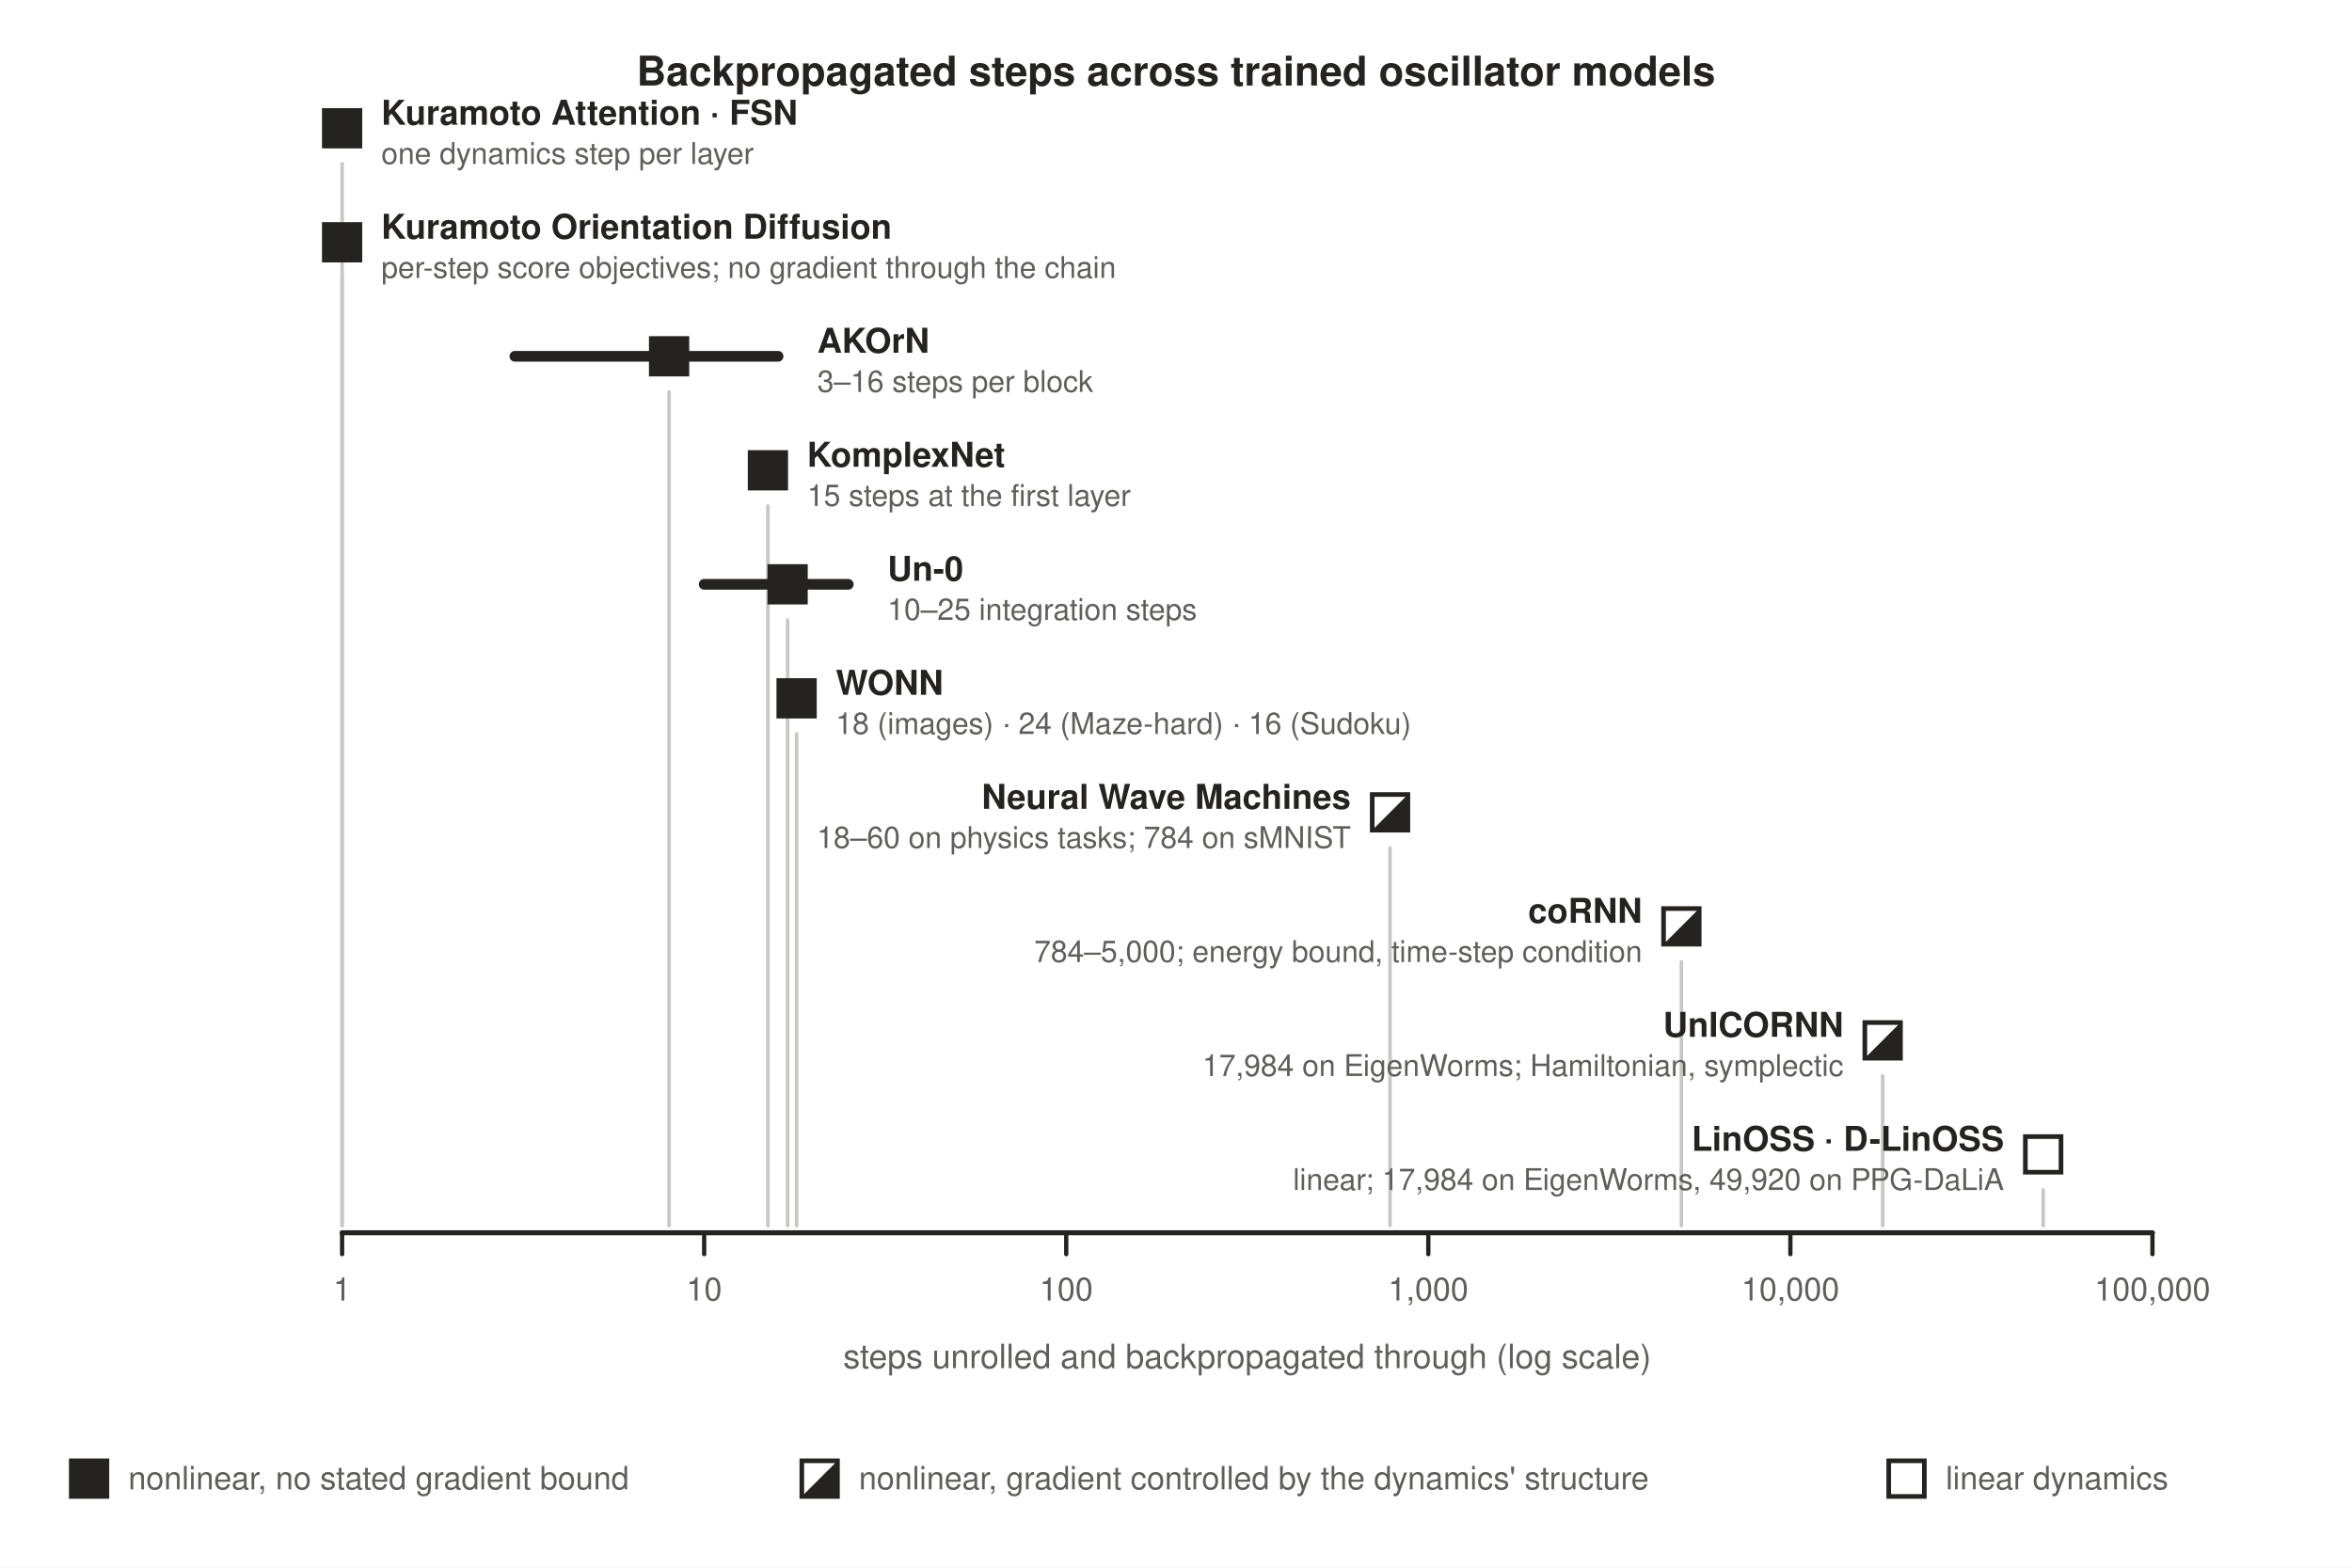
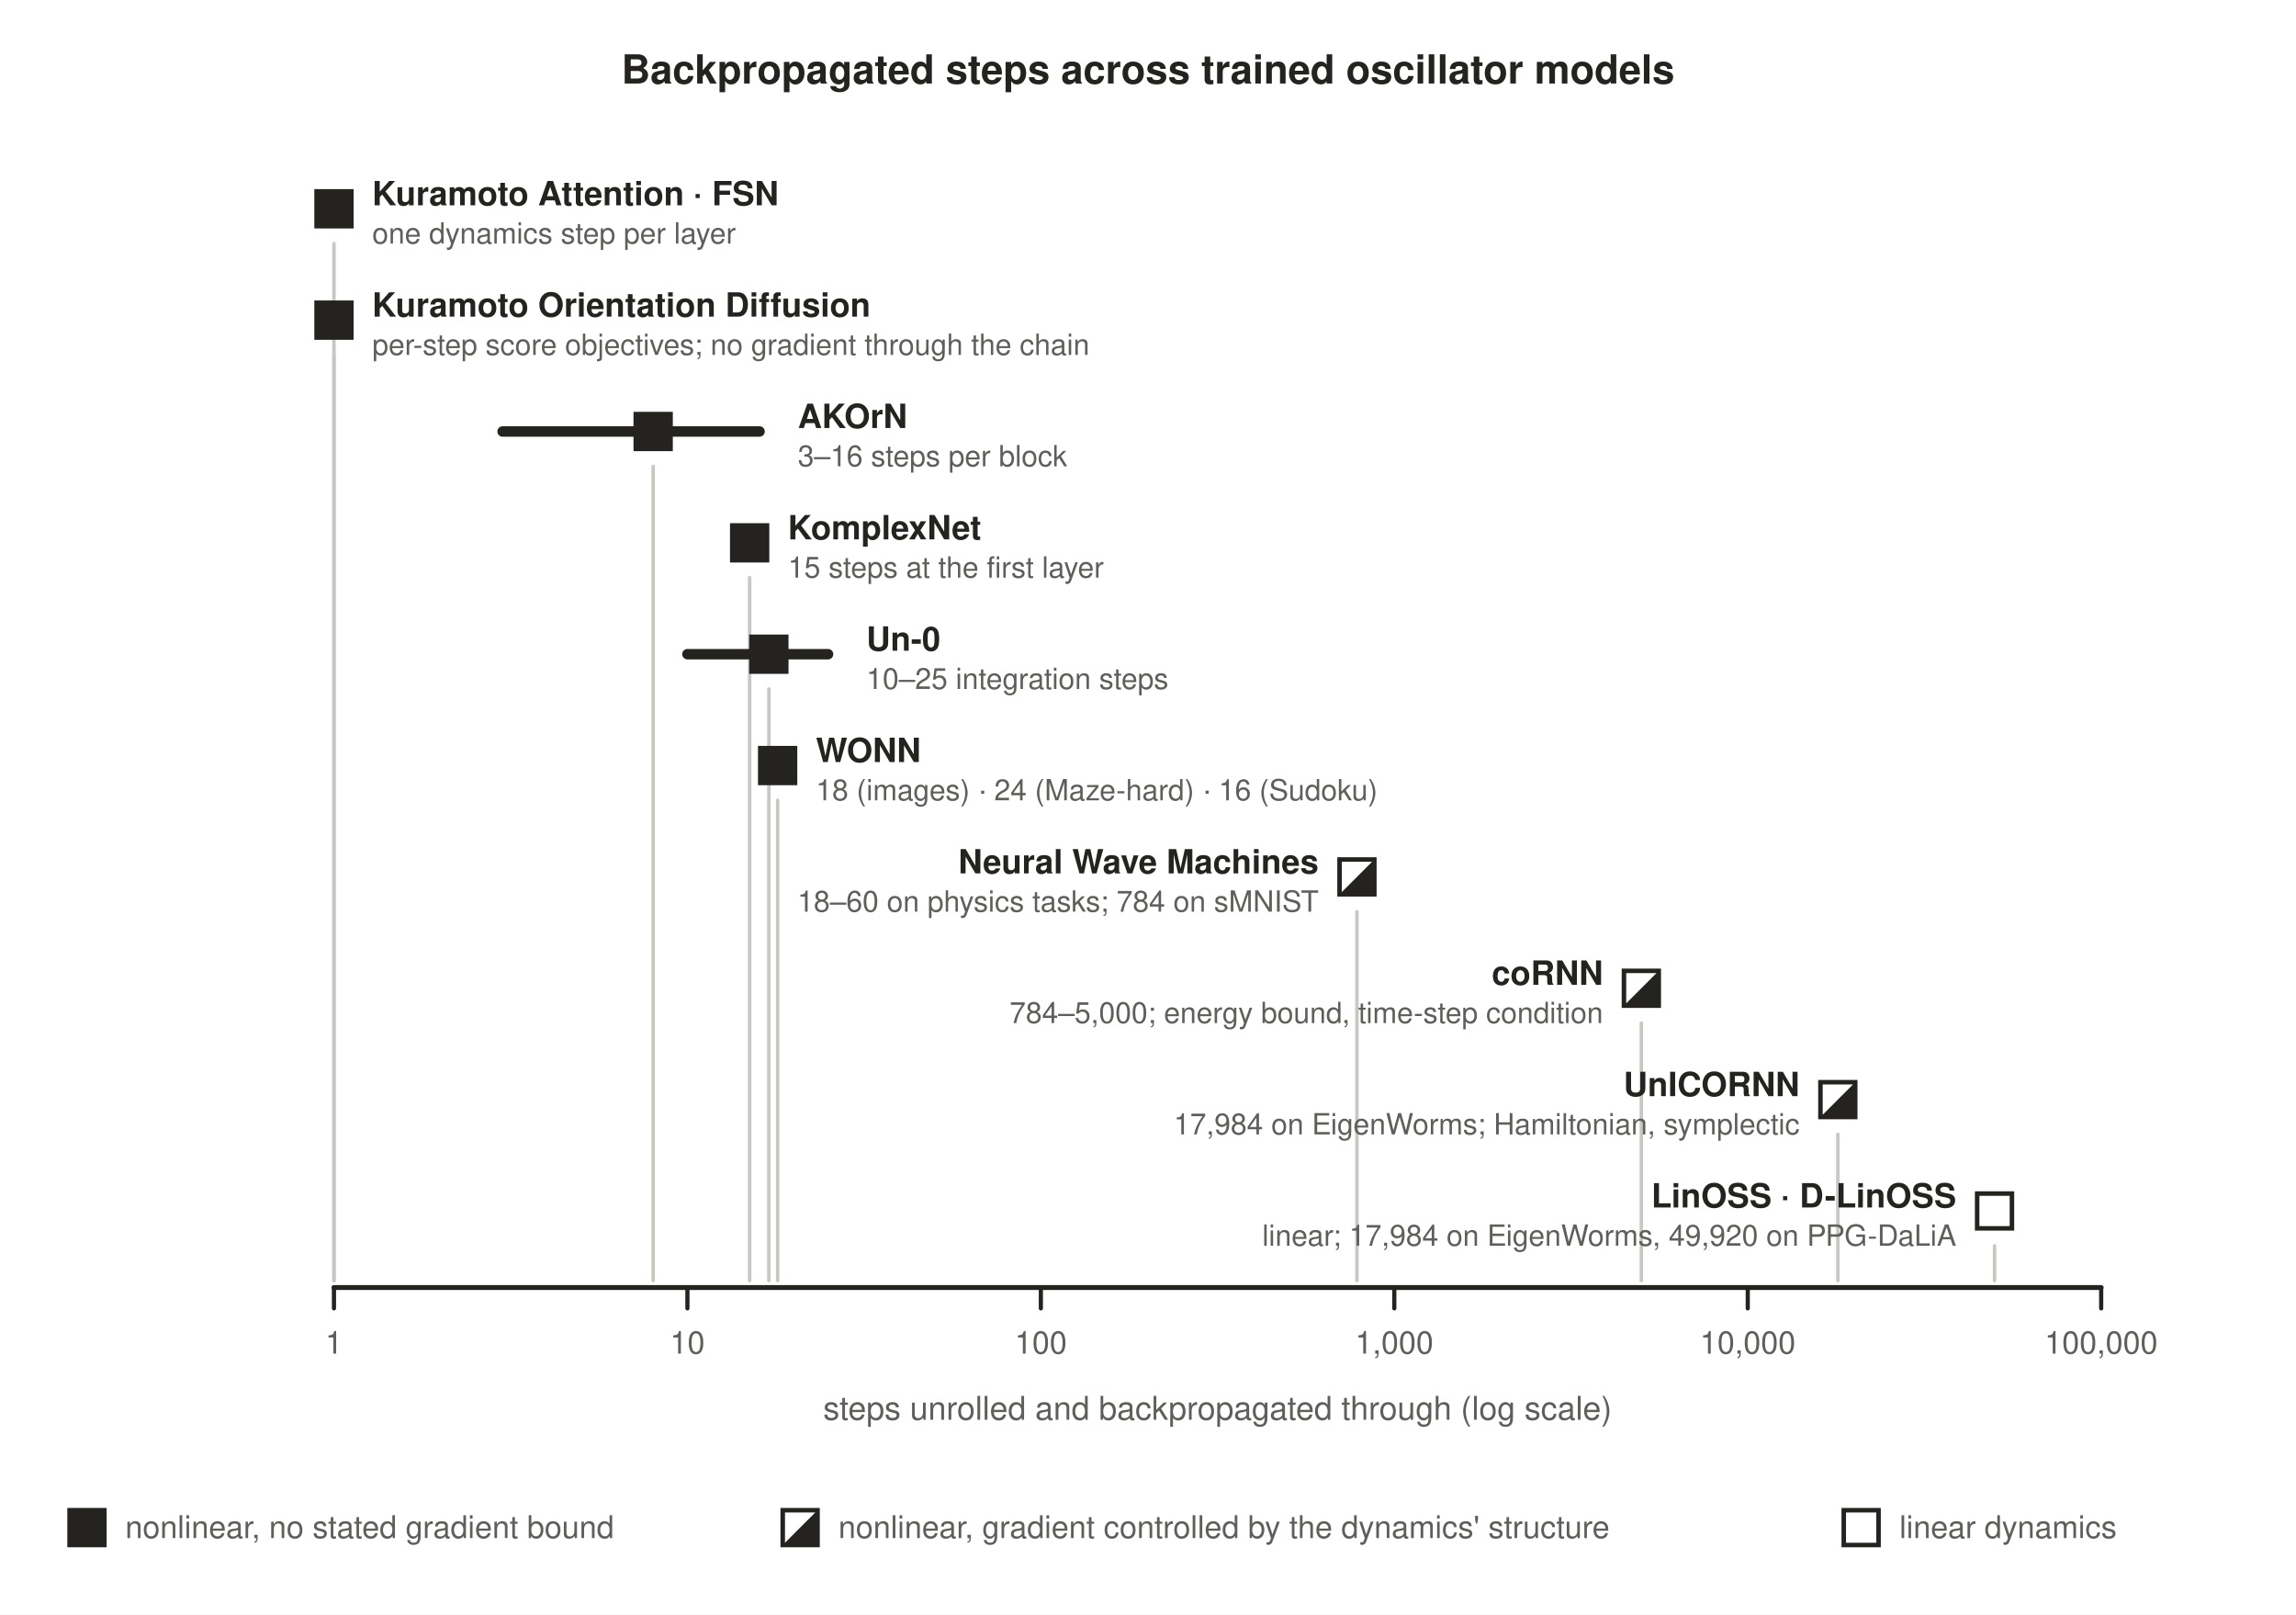
- <svg xmlns="http://www.w3.org/2000/svg" width="660" height="440" viewBox="0 0 660 440" font-family="Helvetica, Arial, sans-serif">
-   <rect width="660" height="440" fill="#FFFFFF" />
+ <svg xmlns="http://www.w3.org/2000/svg" width="660" height="464" viewBox="0 0 660 464" font-family="Helvetica, Arial, sans-serif">
+   <rect width="660" height="464" fill="#FFFFFF" />
  <text x="330" y="24" text-anchor="middle" font-size="11.5" fill="#24231F" font-weight="bold" font-style="normal">Backpropagated steps across trained oscillator models</text>
-   <line x1="96" y1="346" x2="604" y2="346" stroke="#24231F" stroke-width="1.4" stroke-linecap="round" />
-   <line x1="96.0" y1="346" x2="96.0" y2="352" stroke="#24231F" stroke-width="1.2" stroke-linecap="round" />
-   <text x="96.0" y="365" text-anchor="middle" font-size="9" fill="#5F5E5A" font-weight="normal" font-style="normal">1</text>
-   <line x1="197.6" y1="346" x2="197.6" y2="352" stroke="#24231F" stroke-width="1.2" stroke-linecap="round" />
-   <text x="197.6" y="365" text-anchor="middle" font-size="9" fill="#5F5E5A" font-weight="normal" font-style="normal">10</text>
-   <line x1="299.2" y1="346" x2="299.2" y2="352" stroke="#24231F" stroke-width="1.2" stroke-linecap="round" />
-   <text x="299.2" y="365" text-anchor="middle" font-size="9" fill="#5F5E5A" font-weight="normal" font-style="normal">100</text>
-   <line x1="400.8" y1="346" x2="400.8" y2="352" stroke="#24231F" stroke-width="1.2" stroke-linecap="round" />
-   <text x="400.8" y="365" text-anchor="middle" font-size="9" fill="#5F5E5A" font-weight="normal" font-style="normal">1,000</text>
-   <line x1="502.4" y1="346" x2="502.4" y2="352" stroke="#24231F" stroke-width="1.2" stroke-linecap="round" />
-   <text x="502.4" y="365" text-anchor="middle" font-size="9" fill="#5F5E5A" font-weight="normal" font-style="normal">10,000</text>
-   <line x1="604.0" y1="346" x2="604.0" y2="352" stroke="#24231F" stroke-width="1.2" stroke-linecap="round" />
-   <text x="604.0" y="365" text-anchor="middle" font-size="9" fill="#5F5E5A" font-weight="normal" font-style="normal">100,000</text>
-   <text x="350" y="384" text-anchor="middle" font-size="9.4" fill="#5F5E5A" font-weight="normal" font-style="normal">steps unrolled and backpropagated through (log scale)</text>
-   <line x1="96.0" y1="46" x2="96.0" y2="344" stroke="#C9C7C1" stroke-width="1" stroke-linecap="round" />
-   <rect x="91.0" y="31" width="10" height="10" fill="#24231F" stroke="#24231F" stroke-width="1.3" />
-   <text x="107.0" y="35" text-anchor="start" font-size="9.6" fill="#24231F" font-weight="bold" font-style="normal">Kuramoto Attention · FSN</text>
-   <text x="107.0" y="46" text-anchor="start" font-size="8.4" fill="#5F5E5A" font-weight="normal" font-style="normal">one dynamics step per layer</text>
-   <line x1="96.0" y1="78" x2="96.0" y2="344" stroke="#C9C7C1" stroke-width="1" stroke-linecap="round" />
-   <rect x="91.0" y="63" width="10" height="10" fill="#24231F" stroke="#24231F" stroke-width="1.3" />
-   <text x="107.0" y="67" text-anchor="start" font-size="9.6" fill="#24231F" font-weight="bold" font-style="normal">Kuramoto Orientation Diffusion</text>
-   <text x="107.0" y="78" text-anchor="start" font-size="8.4" fill="#5F5E5A" font-weight="normal" font-style="normal">per-step score objectives; no gradient through the chain</text>
-   <line x1="187.754" y1="110" x2="187.754" y2="344" stroke="#C9C7C1" stroke-width="1" stroke-linecap="round" />
-   <line x1="144.476" y1="100" x2="218.339" y2="100" stroke="#24231F" stroke-width="3" stroke-linecap="round" />
-   <rect x="182.754" y="95" width="10" height="10" fill="#24231F" stroke="#24231F" stroke-width="1.3" />
-   <text x="229.339" y="99" text-anchor="start" font-size="9.6" fill="#24231F" font-weight="bold" font-style="normal">AKOrN</text>
-   <text x="229.339" y="110" text-anchor="start" font-size="8.4" fill="#5F5E5A" font-weight="normal" font-style="normal">3–16 steps per block</text>
-   <line x1="215.491" y1="142" x2="215.491" y2="344" stroke="#C9C7C1" stroke-width="1" stroke-linecap="round" />
-   <rect x="210.491" y="127" width="10" height="10" fill="#24231F" stroke="#24231F" stroke-width="1.3" />
-   <text x="226.491" y="131" text-anchor="start" font-size="9.6" fill="#24231F" font-weight="bold" font-style="normal">KomplexNet</text>
-   <text x="226.491" y="142" text-anchor="start" font-size="8.4" fill="#5F5E5A" font-weight="normal" font-style="normal">15 steps at the first layer</text>
-   <line x1="221.014" y1="174" x2="221.014" y2="344" stroke="#C9C7C1" stroke-width="1" stroke-linecap="round" />
-   <line x1="197.6" y1="164" x2="238.031" y2="164" stroke="#24231F" stroke-width="3" stroke-linecap="round" />
-   <rect x="216.014" y="159" width="10" height="10" fill="#24231F" stroke="#24231F" stroke-width="1.3" />
-   <text x="249.031" y="163" text-anchor="start" font-size="9.6" fill="#24231F" font-weight="bold" font-style="normal">Un-0</text>
-   <text x="249.031" y="174" text-anchor="start" font-size="8.4" fill="#5F5E5A" font-weight="normal" font-style="normal">10–25 integration steps</text>
-   <line x1="223.536" y1="206" x2="223.536" y2="344" stroke="#C9C7C1" stroke-width="1" stroke-linecap="round" />
-   <rect x="218.536" y="191" width="10" height="10" fill="#24231F" stroke="#24231F" stroke-width="1.3" />
-   <text x="234.536" y="195" text-anchor="start" font-size="9.6" fill="#24231F" font-weight="bold" font-style="normal">WONN</text>
-   <text x="234.536" y="206" text-anchor="start" font-size="8.4" fill="#5F5E5A" font-weight="normal" font-style="normal">18 (images) · 24 (Maze-hard) · 16 (Sudoku)</text>
-   <line x1="390.063" y1="238" x2="390.063" y2="344" stroke="#C9C7C1" stroke-width="1" stroke-linecap="round" />
-   <rect x="385.063" y="223" width="10" height="10" fill="#FFFFFF" stroke="#24231F" stroke-width="1.3" />
-   <path d="M385.063 233 L395.063 233 L395.063 223 Z" fill="#24231F" />
-   <text x="379.063" y="227" text-anchor="end" font-size="9.6" fill="#24231F" font-weight="bold" font-style="normal">Neural Wave Machines</text>
-   <text x="379.063" y="238" text-anchor="end" font-size="8.4" fill="#5F5E5A" font-weight="normal" font-style="normal">18–60 on physics tasks; 784 on sMNIST</text>
-   <line x1="471.815" y1="270" x2="471.815" y2="344" stroke="#C9C7C1" stroke-width="1" stroke-linecap="round" />
-   <rect x="466.815" y="255" width="10" height="10" fill="#FFFFFF" stroke="#24231F" stroke-width="1.3" />
-   <path d="M466.815 265 L476.815 265 L476.815 255 Z" fill="#24231F" />
-   <text x="460.815" y="259" text-anchor="end" font-size="9.6" fill="#24231F" font-weight="bold" font-style="normal">coRNN</text>
-   <text x="460.815" y="270" text-anchor="end" font-size="8.4" fill="#5F5E5A" font-weight="normal" font-style="normal">784–5,000; energy bound, time-step condition</text>
-   <line x1="528.296" y1="302" x2="528.296" y2="344" stroke="#C9C7C1" stroke-width="1" stroke-linecap="round" />
-   <rect x="523.296" y="287" width="10" height="10" fill="#FFFFFF" stroke="#24231F" stroke-width="1.3" />
-   <path d="M523.296 297 L533.296 297 L533.296 287 Z" fill="#24231F" />
-   <text x="517.296" y="291" text-anchor="end" font-size="9.6" fill="#24231F" font-weight="bold" font-style="normal">UnICORNN</text>
-   <text x="517.296" y="302" text-anchor="end" font-size="8.4" fill="#5F5E5A" font-weight="normal" font-style="normal">17,984 on EigenWorms; Hamiltonian, symplectic</text>
-   <line x1="573.345" y1="334" x2="573.345" y2="344" stroke="#C9C7C1" stroke-width="1" stroke-linecap="round" />
-   <rect x="568.345" y="319" width="10" height="10" fill="#FFFFFF" stroke="#24231F" stroke-width="1.3" />
-   <text x="562.345" y="323" text-anchor="end" font-size="9.6" fill="#24231F" font-weight="bold" font-style="normal">LinOSS · D-LinOSS</text>
-   <text x="562.345" y="334" text-anchor="end" font-size="8.4" fill="#5F5E5A" font-weight="normal" font-style="normal">linear; 17,984 on EigenWorms, 49,920 on PPG-DaLiA</text>
-   <rect x="20" y="410" width="10" height="10" fill="#24231F" stroke="#24231F" stroke-width="1.3" />
-   <text x="36" y="418" text-anchor="start" font-size="9" fill="#5F5E5A" font-weight="normal" font-style="normal">nonlinear, no stated gradient bound</text>
-   <rect x="225" y="410" width="10" height="10" fill="#FFFFFF" stroke="#24231F" stroke-width="1.3" />
-   <path d="M225 420 L235 420 L235 410 Z" fill="#24231F" />
-   <text x="241" y="418" text-anchor="start" font-size="9" fill="#5F5E5A" font-weight="normal" font-style="normal">nonlinear, gradient controlled by the dynamics' structure</text>
-   <rect x="530" y="410" width="10" height="10" fill="#FFFFFF" stroke="#24231F" stroke-width="1.3" />
-   <text x="546" y="418" text-anchor="start" font-size="9" fill="#5F5E5A" font-weight="normal" font-style="normal">linear dynamics</text>
+   <line x1="96" y1="370" x2="604" y2="370" stroke="#24231F" stroke-width="1.4" stroke-linecap="round" />
+   <line x1="96.0" y1="370" x2="96.0" y2="376" stroke="#24231F" stroke-width="1.2" stroke-linecap="round" />
+   <text x="96.0" y="389" text-anchor="middle" font-size="9" fill="#5F5E5A" font-weight="normal" font-style="normal">1</text>
+   <line x1="197.6" y1="370" x2="197.6" y2="376" stroke="#24231F" stroke-width="1.2" stroke-linecap="round" />
+   <text x="197.6" y="389" text-anchor="middle" font-size="9" fill="#5F5E5A" font-weight="normal" font-style="normal">10</text>
+   <line x1="299.2" y1="370" x2="299.2" y2="376" stroke="#24231F" stroke-width="1.2" stroke-linecap="round" />
+   <text x="299.2" y="389" text-anchor="middle" font-size="9" fill="#5F5E5A" font-weight="normal" font-style="normal">100</text>
+   <line x1="400.8" y1="370" x2="400.8" y2="376" stroke="#24231F" stroke-width="1.2" stroke-linecap="round" />
+   <text x="400.8" y="389" text-anchor="middle" font-size="9" fill="#5F5E5A" font-weight="normal" font-style="normal">1,000</text>
+   <line x1="502.4" y1="370" x2="502.4" y2="376" stroke="#24231F" stroke-width="1.2" stroke-linecap="round" />
+   <text x="502.4" y="389" text-anchor="middle" font-size="9" fill="#5F5E5A" font-weight="normal" font-style="normal">10,000</text>
+   <line x1="604.0" y1="370" x2="604.0" y2="376" stroke="#24231F" stroke-width="1.2" stroke-linecap="round" />
+   <text x="604.0" y="389" text-anchor="middle" font-size="9" fill="#5F5E5A" font-weight="normal" font-style="normal">100,000</text>
+   <text x="350" y="408" text-anchor="middle" font-size="9.4" fill="#5F5E5A" font-weight="normal" font-style="normal">steps unrolled and backpropagated through (log scale)</text>
+   <line x1="96.0" y1="70" x2="96.0" y2="368" stroke="#C9C7C1" stroke-width="1" stroke-linecap="round" />
+   <rect x="91.0" y="55" width="10" height="10" fill="#24231F" stroke="#24231F" stroke-width="1.3" />
+   <text x="107.0" y="59" text-anchor="start" font-size="9.6" fill="#24231F" font-weight="bold" font-style="normal">Kuramoto Attention · FSN</text>
+   <text x="107.0" y="70" text-anchor="start" font-size="8.4" fill="#5F5E5A" font-weight="normal" font-style="normal">one dynamics step per layer</text>
+   <line x1="96.0" y1="102" x2="96.0" y2="368" stroke="#C9C7C1" stroke-width="1" stroke-linecap="round" />
+   <rect x="91.0" y="87" width="10" height="10" fill="#24231F" stroke="#24231F" stroke-width="1.3" />
+   <text x="107.0" y="91" text-anchor="start" font-size="9.6" fill="#24231F" font-weight="bold" font-style="normal">Kuramoto Orientation Diffusion</text>
+   <text x="107.0" y="102" text-anchor="start" font-size="8.4" fill="#5F5E5A" font-weight="normal" font-style="normal">per-step score objectives; no gradient through the chain</text>
+   <line x1="187.754" y1="134" x2="187.754" y2="368" stroke="#C9C7C1" stroke-width="1" stroke-linecap="round" />
+   <line x1="144.476" y1="124" x2="218.339" y2="124" stroke="#24231F" stroke-width="3" stroke-linecap="round" />
+   <rect x="182.754" y="119" width="10" height="10" fill="#24231F" stroke="#24231F" stroke-width="1.3" />
+   <text x="229.339" y="123" text-anchor="start" font-size="9.6" fill="#24231F" font-weight="bold" font-style="normal">AKOrN</text>
+   <text x="229.339" y="134" text-anchor="start" font-size="8.4" fill="#5F5E5A" font-weight="normal" font-style="normal">3–16 steps per block</text>
+   <line x1="215.491" y1="166" x2="215.491" y2="368" stroke="#C9C7C1" stroke-width="1" stroke-linecap="round" />
+   <rect x="210.491" y="151" width="10" height="10" fill="#24231F" stroke="#24231F" stroke-width="1.3" />
+   <text x="226.491" y="155" text-anchor="start" font-size="9.6" fill="#24231F" font-weight="bold" font-style="normal">KomplexNet</text>
+   <text x="226.491" y="166" text-anchor="start" font-size="8.4" fill="#5F5E5A" font-weight="normal" font-style="normal">15 steps at the first layer</text>
+   <line x1="221.014" y1="198" x2="221.014" y2="368" stroke="#C9C7C1" stroke-width="1" stroke-linecap="round" />
+   <line x1="197.6" y1="188" x2="238.031" y2="188" stroke="#24231F" stroke-width="3" stroke-linecap="round" />
+   <rect x="216.014" y="183" width="10" height="10" fill="#24231F" stroke="#24231F" stroke-width="1.3" />
+   <text x="249.031" y="187" text-anchor="start" font-size="9.6" fill="#24231F" font-weight="bold" font-style="normal">Un-0</text>
+   <text x="249.031" y="198" text-anchor="start" font-size="8.4" fill="#5F5E5A" font-weight="normal" font-style="normal">10–25 integration steps</text>
+   <line x1="223.536" y1="230" x2="223.536" y2="368" stroke="#C9C7C1" stroke-width="1" stroke-linecap="round" />
+   <rect x="218.536" y="215" width="10" height="10" fill="#24231F" stroke="#24231F" stroke-width="1.3" />
+   <text x="234.536" y="219" text-anchor="start" font-size="9.6" fill="#24231F" font-weight="bold" font-style="normal">WONN</text>
+   <text x="234.536" y="230" text-anchor="start" font-size="8.4" fill="#5F5E5A" font-weight="normal" font-style="normal">18 (images) · 24 (Maze-hard) · 16 (Sudoku)</text>
+   <line x1="390.063" y1="262" x2="390.063" y2="368" stroke="#C9C7C1" stroke-width="1" stroke-linecap="round" />
+   <rect x="385.063" y="247" width="10" height="10" fill="#FFFFFF" stroke="#24231F" stroke-width="1.3" />
+   <path d="M385.063 257 L395.063 257 L395.063 247 Z" fill="#24231F" />
+   <text x="379.063" y="251" text-anchor="end" font-size="9.6" fill="#24231F" font-weight="bold" font-style="normal">Neural Wave Machines</text>
+   <text x="379.063" y="262" text-anchor="end" font-size="8.4" fill="#5F5E5A" font-weight="normal" font-style="normal">18–60 on physics tasks; 784 on sMNIST</text>
+   <line x1="471.815" y1="294" x2="471.815" y2="368" stroke="#C9C7C1" stroke-width="1" stroke-linecap="round" />
+   <rect x="466.815" y="279" width="10" height="10" fill="#FFFFFF" stroke="#24231F" stroke-width="1.3" />
+   <path d="M466.815 289 L476.815 289 L476.815 279 Z" fill="#24231F" />
+   <text x="460.815" y="283" text-anchor="end" font-size="9.6" fill="#24231F" font-weight="bold" font-style="normal">coRNN</text>
+   <text x="460.815" y="294" text-anchor="end" font-size="8.4" fill="#5F5E5A" font-weight="normal" font-style="normal">784–5,000; energy bound, time-step condition</text>
+   <line x1="528.296" y1="326" x2="528.296" y2="368" stroke="#C9C7C1" stroke-width="1" stroke-linecap="round" />
+   <rect x="523.296" y="311" width="10" height="10" fill="#FFFFFF" stroke="#24231F" stroke-width="1.3" />
+   <path d="M523.296 321 L533.296 321 L533.296 311 Z" fill="#24231F" />
+   <text x="517.296" y="315" text-anchor="end" font-size="9.6" fill="#24231F" font-weight="bold" font-style="normal">UnICORNN</text>
+   <text x="517.296" y="326" text-anchor="end" font-size="8.4" fill="#5F5E5A" font-weight="normal" font-style="normal">17,984 on EigenWorms; Hamiltonian, symplectic</text>
+   <line x1="573.345" y1="358" x2="573.345" y2="368" stroke="#C9C7C1" stroke-width="1" stroke-linecap="round" />
+   <rect x="568.345" y="343" width="10" height="10" fill="#FFFFFF" stroke="#24231F" stroke-width="1.3" />
+   <text x="562.345" y="347" text-anchor="end" font-size="9.6" fill="#24231F" font-weight="bold" font-style="normal">LinOSS · D-LinOSS</text>
+   <text x="562.345" y="358" text-anchor="end" font-size="8.4" fill="#5F5E5A" font-weight="normal" font-style="normal">linear; 17,984 on EigenWorms, 49,920 on PPG-DaLiA</text>
+   <rect x="20" y="434" width="10" height="10" fill="#24231F" stroke="#24231F" stroke-width="1.3" />
+   <text x="36" y="442" text-anchor="start" font-size="9" fill="#5F5E5A" font-weight="normal" font-style="normal">nonlinear, no stated gradient bound</text>
+   <rect x="225" y="434" width="10" height="10" fill="#FFFFFF" stroke="#24231F" stroke-width="1.3" />
+   <path d="M225 444 L235 444 L235 434 Z" fill="#24231F" />
+   <text x="241" y="442" text-anchor="start" font-size="9" fill="#5F5E5A" font-weight="normal" font-style="normal">nonlinear, gradient controlled by the dynamics' structure</text>
+   <rect x="530" y="434" width="10" height="10" fill="#FFFFFF" stroke="#24231F" stroke-width="1.3" />
+   <text x="546" y="442" text-anchor="start" font-size="9" fill="#5F5E5A" font-weight="normal" font-style="normal">linear dynamics</text>
</svg>
